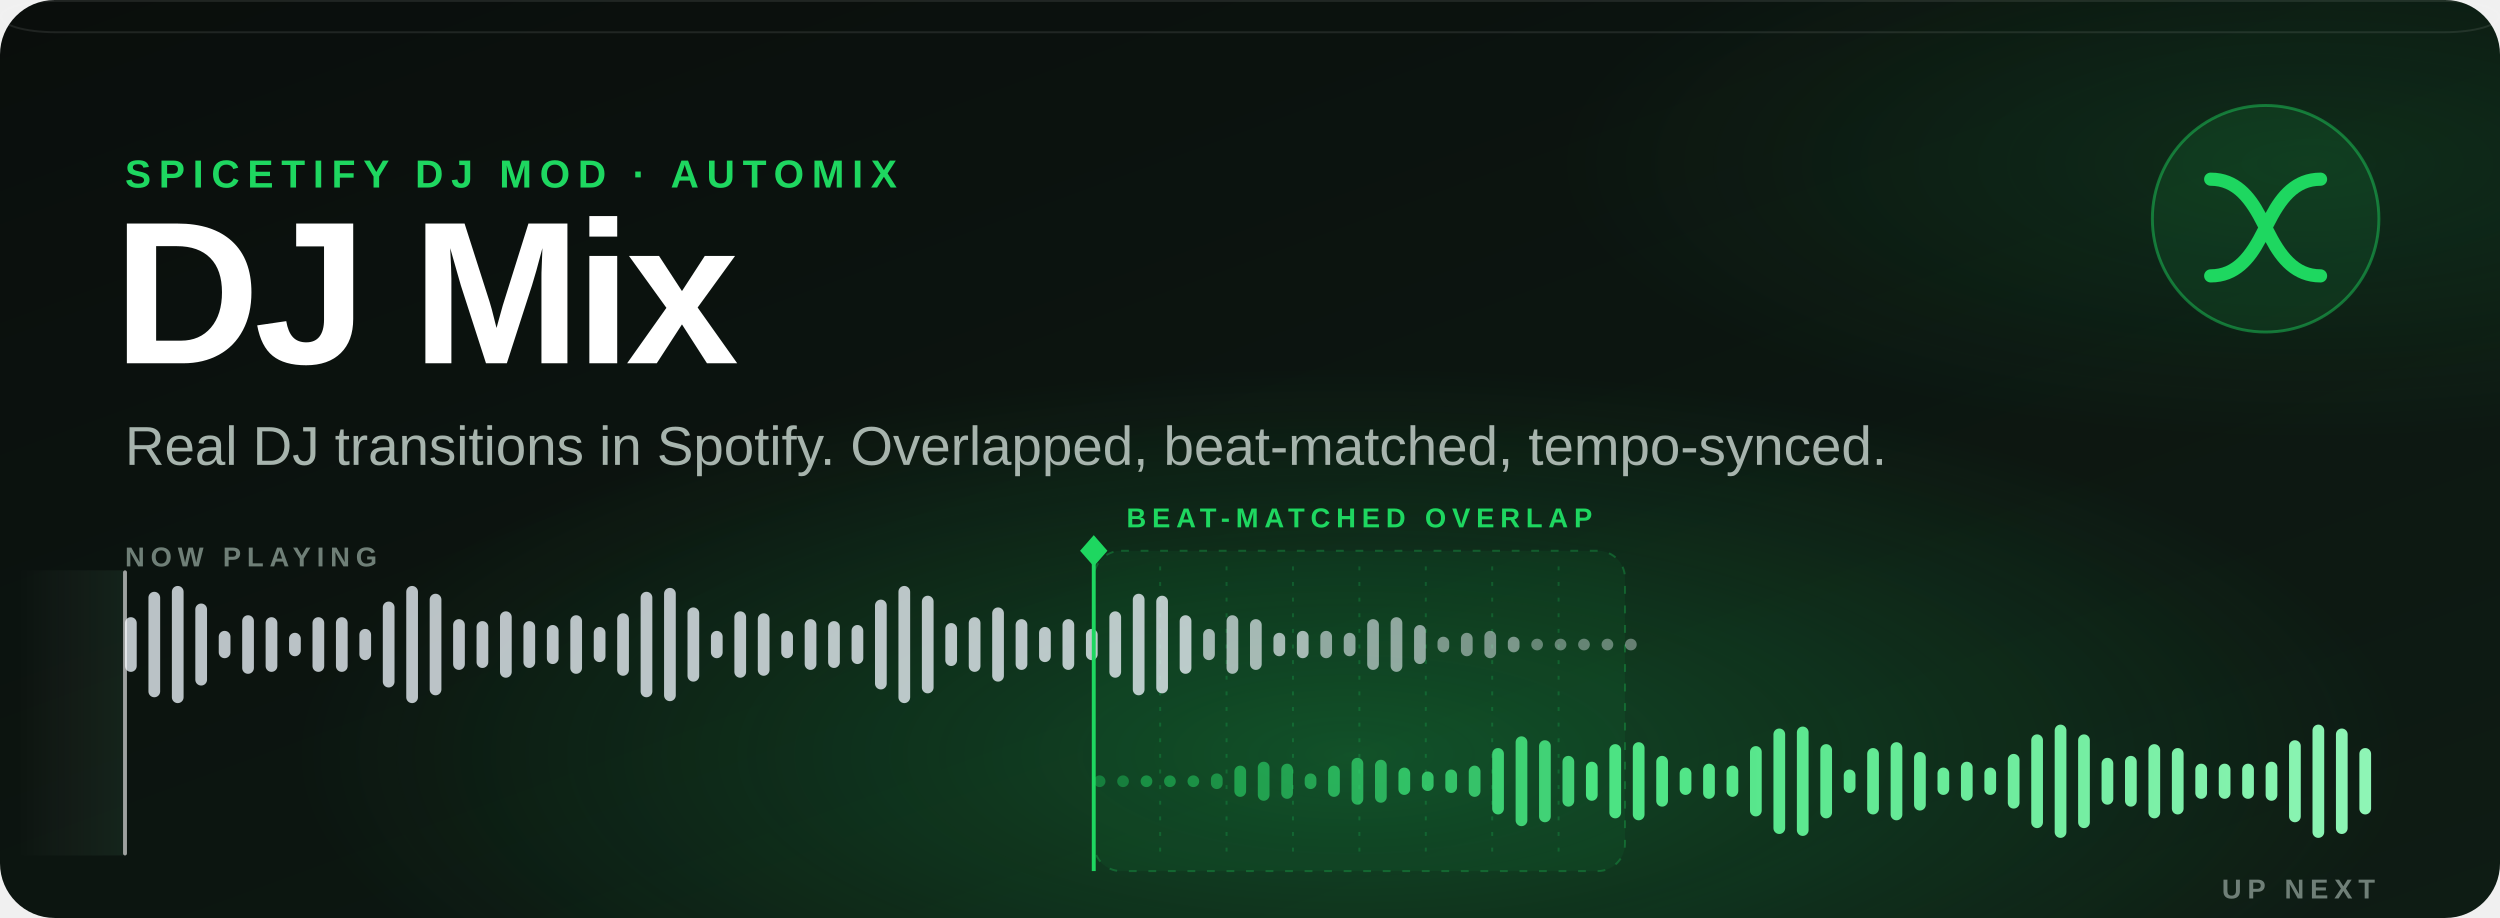
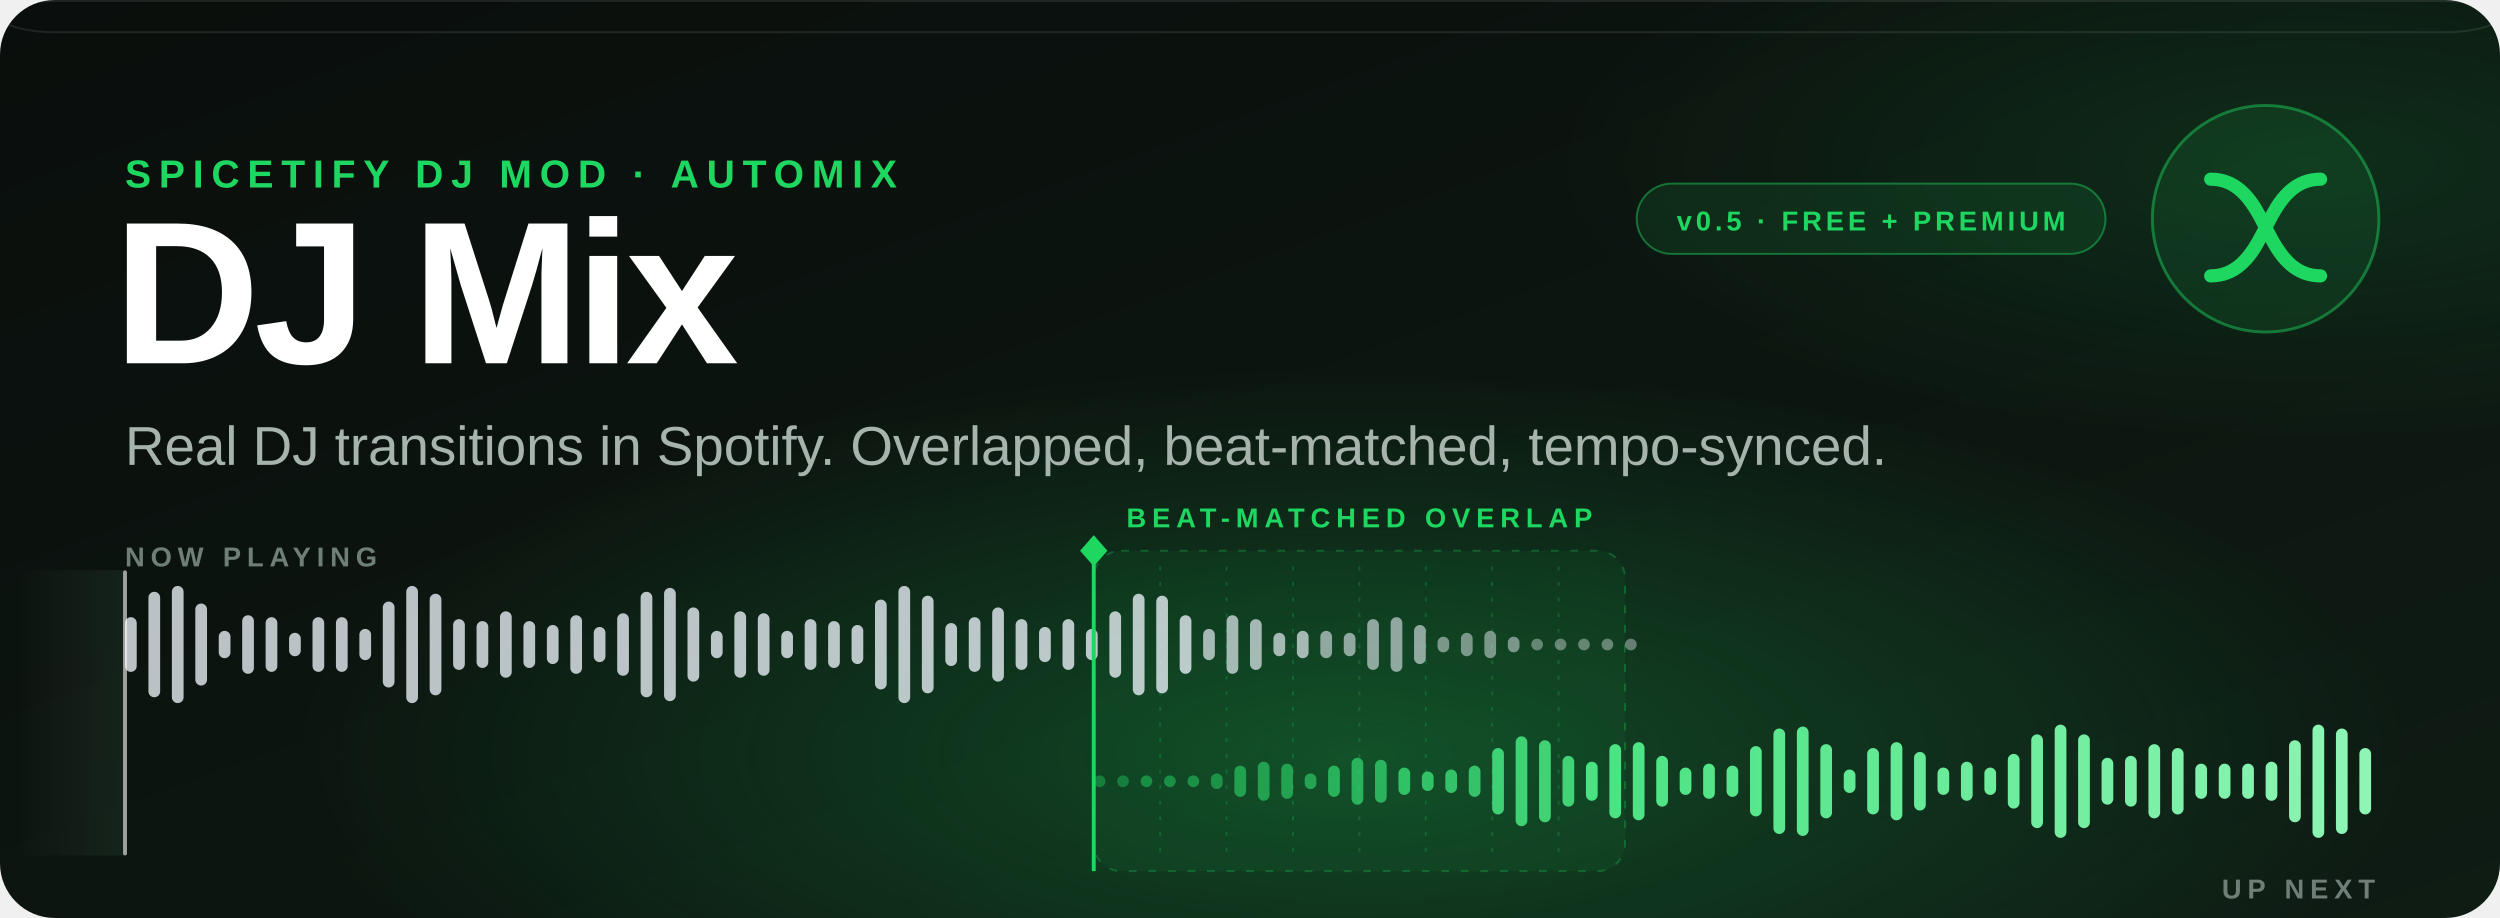
<svg xmlns="http://www.w3.org/2000/svg" width="1280" height="470" viewBox="0 0 1280 470" role="img" aria-label="DJ Mix: real DJ transitions in Spotify, overlapped, beat-matched and tempo-synced">
  <defs>
    <linearGradient id="bg" x1="0" y1="0" x2="1" y2="1">
      <stop offset="0" stop-color="#0a0e0c" />
      <stop offset="1" stop-color="#0e1c14" />
    </linearGradient>
    <radialGradient id="glow" cx="0.54" cy="0.82" r="0.42">
      <stop offset="0" stop-color="#1ed760" stop-opacity="0.26" />
      <stop offset="1" stop-color="#1ed760" stop-opacity="0" />
    </radialGradient>
    <radialGradient id="glow2" cx="0.92" cy="0.18" r="0.3">
      <stop offset="0" stop-color="#1ed760" stop-opacity="0.12" />
      <stop offset="1" stop-color="#1ed760" stop-opacity="0" />
    </radialGradient>
    <linearGradient id="gb" gradientUnits="userSpaceOnUse" x1="560" y1="0" x2="1216" y2="0">
      <stop offset="0" stop-color="#1ed760" />
      <stop offset="1" stop-color="#8ff5b6" />
    </linearGradient>
    <clipPath id="card">
      <rect width="1280" height="470" rx="28" />
    </clipPath>
    <linearGradient id="ph" x1="0" x2="1">
      <stop offset="0" stop-color="#ffffff" stop-opacity="0" />
      <stop offset="1" stop-color="#8ff5b6" stop-opacity="1" />
    </linearGradient>
  </defs>
  <style>
  .b { transform-box: fill-box; transform-origin: 50% 50%; animation: beat 0.5s ease-in-out infinite alternate; }
  .b1 { animation-delay: -0.1s; } .b2 { animation-delay: -0.2s; } .b3 { animation-delay: -0.3s; } .b4 { animation-delay: -0.4s; }
  @keyframes beat { from { transform: scaleY(1); } to { transform: scaleY(0.62); } }
  .sweep { animation: sweep 9s linear infinite; }
  @keyframes sweep { from { transform: translateX(0); } to { transform: translateX(1152px); } }
  .zone { animation: zone 1s ease-in-out infinite alternate; }
  @keyframes zone { from { fill-opacity: 0.04; } to { fill-opacity: 0.11; } }
  .dot { animation: dot 1s ease-in-out infinite alternate; }
  @keyframes dot { from { opacity: 0.55; } to { opacity: 1; } }
  @media (prefers-reduced-motion: reduce) { .b, .zone, .dot { animation: none; } .sweep { display: none; } }
</style>
  <g clip-path="url(#card)">
    <rect width="1280" height="470" fill="url(#bg)" />
    <rect width="1280" height="470" fill="url(#glow)" />
    <rect width="1280" height="470" fill="url(#glow2)" />
    <rect x="560" y="282" width="272" height="164" rx="14" fill="#1ed760" fill-opacity="0.06" class="zone" stroke="#1ed760" stroke-opacity="0.28" stroke-dasharray="4 6" />
    <line x1="594" y1="290" x2="594" y2="438" stroke="#1ed760" stroke-opacity="0.22" stroke-dasharray="2 6" />
    <line x1="628" y1="290" x2="628" y2="438" stroke="#1ed760" stroke-opacity="0.22" stroke-dasharray="2 6" />
    <line x1="662" y1="290" x2="662" y2="438" stroke="#1ed760" stroke-opacity="0.22" stroke-dasharray="2 6" />
    <line x1="696" y1="290" x2="696" y2="438" stroke="#1ed760" stroke-opacity="0.22" stroke-dasharray="2 6" />
    <line x1="730" y1="290" x2="730" y2="438" stroke="#1ed760" stroke-opacity="0.22" stroke-dasharray="2 6" />
    <line x1="764" y1="290" x2="764" y2="438" stroke="#1ed760" stroke-opacity="0.22" stroke-dasharray="2 6" />
    <line x1="798" y1="290" x2="798" y2="438" stroke="#1ed760" stroke-opacity="0.22" stroke-dasharray="2 6" />
    <rect class="b b0" x="64" y="316" width="6" height="28" rx="3" fill="#e6edf3" fill-opacity="0.8" />
    <rect class="b b1" x="76" y="303" width="6" height="54" rx="3" fill="#e6edf3" fill-opacity="0.8" />
    <rect class="b b2" x="88" y="300" width="6" height="60" rx="3" fill="#e6edf3" fill-opacity="0.8" />
    <rect class="b b3" x="100" y="309" width="6" height="42" rx="3" fill="#e6edf3" fill-opacity="0.8" />
    <rect class="b b4" x="112" y="323" width="6" height="14" rx="3" fill="#e6edf3" fill-opacity="0.8" />
    <rect class="b b0" x="124" y="315" width="6" height="30" rx="3" fill="#e6edf3" fill-opacity="0.8" />
    <rect class="b b1" x="136" y="316" width="6" height="28" rx="3" fill="#e6edf3" fill-opacity="0.8" />
    <rect class="b b2" x="148" y="324" width="6" height="12" rx="3" fill="#e6edf3" fill-opacity="0.8" />
    <rect class="b b3" x="160" y="316" width="6" height="28" rx="3" fill="#e6edf3" fill-opacity="0.8" />
    <rect class="b b4" x="172" y="316" width="6" height="28" rx="3" fill="#e6edf3" fill-opacity="0.8" />
    <rect class="b b0" x="184" y="322" width="6" height="16" rx="3" fill="#e6edf3" fill-opacity="0.8" />
    <rect class="b b1" x="196" y="308" width="6" height="44" rx="3" fill="#e6edf3" fill-opacity="0.8" />
    <rect class="b b2" x="208" y="300" width="6" height="60" rx="3" fill="#e6edf3" fill-opacity="0.8" />
    <rect class="b b3" x="220" y="304" width="6" height="52" rx="3" fill="#e6edf3" fill-opacity="0.8" />
    <rect class="b b4" x="232" y="317" width="6" height="26" rx="3" fill="#e6edf3" fill-opacity="0.8" />
    <rect class="b b0" x="244" y="318" width="6" height="24" rx="3" fill="#e6edf3" fill-opacity="0.8" />
    <rect class="b b1" x="256" y="313" width="6" height="34" rx="3" fill="#e6edf3" fill-opacity="0.8" />
    <rect class="b b2" x="268" y="318" width="6" height="24" rx="3" fill="#e6edf3" fill-opacity="0.8" />
    <rect class="b b3" x="280" y="320" width="6" height="20" rx="3" fill="#e6edf3" fill-opacity="0.8" />
    <rect class="b b4" x="292" y="315" width="6" height="30" rx="3" fill="#e6edf3" fill-opacity="0.8" />
    <rect class="b b0" x="304" y="321" width="6" height="18" rx="3" fill="#e6edf3" fill-opacity="0.8" />
    <rect class="b b1" x="316" y="314" width="6" height="32" rx="3" fill="#e6edf3" fill-opacity="0.8" />
    <rect class="b b2" x="328" y="303" width="6" height="54" rx="3" fill="#e6edf3" fill-opacity="0.8" />
    <rect class="b b3" x="340" y="301" width="6" height="58" rx="3" fill="#e6edf3" fill-opacity="0.8" />
    <rect class="b b4" x="352" y="311" width="6" height="38" rx="3" fill="#e6edf3" fill-opacity="0.8" />
    <rect class="b b0" x="364" y="323" width="6" height="14" rx="3" fill="#e6edf3" fill-opacity="0.8" />
    <rect class="b b1" x="376" y="313" width="6" height="34" rx="3" fill="#e6edf3" fill-opacity="0.8" />
    <rect class="b b2" x="388" y="314" width="6" height="32" rx="3" fill="#e6edf3" fill-opacity="0.8" />
    <rect class="b b3" x="400" y="323" width="6" height="14" rx="3" fill="#e6edf3" fill-opacity="0.8" />
    <rect class="b b4" x="412" y="317" width="6" height="26" rx="3" fill="#e6edf3" fill-opacity="0.8" />
    <rect class="b b0" x="424" y="318" width="6" height="24" rx="3" fill="#e6edf3" fill-opacity="0.8" />
    <rect class="b b1" x="436" y="320" width="6" height="20" rx="3" fill="#e6edf3" fill-opacity="0.8" />
    <rect class="b b2" x="448" y="307" width="6" height="46" rx="3" fill="#e6edf3" fill-opacity="0.8" />
    <rect class="b b3" x="460" y="300" width="6" height="60" rx="3" fill="#e6edf3" fill-opacity="0.8" />
    <rect class="b b4" x="472" y="305" width="6" height="50" rx="3" fill="#e6edf3" fill-opacity="0.8" />
    <rect class="b b0" x="484" y="319" width="6" height="22" rx="3" fill="#e6edf3" fill-opacity="0.8" />
    <rect class="b b1" x="496" y="316" width="6" height="28" rx="3" fill="#e6edf3" fill-opacity="0.8" />
    <rect class="b b2" x="508" y="311" width="6" height="38" rx="3" fill="#e6edf3" fill-opacity="0.8" />
    <rect class="b b3" x="520" y="317" width="6" height="26" rx="3" fill="#e6edf3" fill-opacity="0.8" />
    <rect class="b b4" x="532" y="321" width="6" height="18" rx="3" fill="#e6edf3" fill-opacity="0.8" />
    <rect class="b b0" x="544" y="317" width="6" height="26" rx="3" fill="#e6edf3" fill-opacity="0.8" />
    <rect class="b b1" x="556" y="322" width="6" height="16" rx="3" fill="#e6edf3" fill-opacity="0.8" />
    <rect class="b b2" x="568" y="313" width="6" height="34" rx="3" fill="#e6edf3" fill-opacity="0.8" />
    <rect class="b b3" x="580" y="304" width="6" height="52" rx="3" fill="#e6edf3" fill-opacity="0.8" />
    <rect class="b b4" x="592" y="305" width="6" height="50" rx="3" fill="#e6edf3" fill-opacity="0.8" />
    <rect class="b b0" x="604" y="315" width="6" height="30" rx="3" fill="#e6edf3" fill-opacity="0.8" />
    <rect class="b b1" x="616" y="322" width="6" height="16" rx="3" fill="#e6edf3" fill-opacity="0.7" />
    <rect class="b b2" x="628" y="315" width="6" height="30" rx="3" fill="#e6edf3" fill-opacity="0.7" />
    <rect class="b b3" x="640" y="317" width="6" height="26" rx="3" fill="#e6edf3" fill-opacity="0.7" />
    <rect class="b b4" x="652" y="324" width="6" height="12" rx="3" fill="#e6edf3" fill-opacity="0.7" />
    <rect class="b b0" x="664" y="323" width="6" height="14" rx="3" fill="#e6edf3" fill-opacity="0.7" />
    <rect class="b b1" x="676" y="323" width="6" height="14" rx="3" fill="#e6edf3" fill-opacity="0.6" />
    <rect class="b b2" x="688" y="324" width="6" height="12" rx="3" fill="#e6edf3" fill-opacity="0.6" />
    <rect class="b b3" x="700" y="317" width="6" height="26" rx="3" fill="#e6edf3" fill-opacity="0.6" />
    <rect class="b b4" x="712" y="316" width="6" height="28" rx="3" fill="#e6edf3" fill-opacity="0.6" />
    <rect class="b b0" x="724" y="320" width="6" height="20" rx="3" fill="#e6edf3" fill-opacity="0.6" />
    <rect class="b b1" x="736" y="326" width="6" height="8" rx="3" fill="#e6edf3" fill-opacity="0.5" />
    <rect class="b b2" x="748" y="324" width="6" height="12" rx="3" fill="#e6edf3" fill-opacity="0.5" />
    <rect class="b b3" x="760" y="323" width="6" height="14" rx="3" fill="#e6edf3" fill-opacity="0.5" />
    <rect class="b b4" x="772" y="326" width="6" height="8" rx="3" fill="#e6edf3" fill-opacity="0.5" />
    <rect class="b b0" x="784" y="327" width="6" height="6" rx="3" fill="#e6edf3" fill-opacity="0.4" />
    <rect class="b b1" x="796" y="327" width="6" height="6" rx="3" fill="#e6edf3" fill-opacity="0.4" />
    <rect class="b b2" x="808" y="327" width="6" height="6" rx="3" fill="#e6edf3" fill-opacity="0.4" />
    <rect class="b b3" x="820" y="327" width="6" height="6" rx="3" fill="#e6edf3" fill-opacity="0.4" />
    <rect class="b b4" x="832" y="327" width="6" height="6" rx="3" fill="#e6edf3" fill-opacity="0.4" />
    <rect class="b b1.33333333333334" x="560" y="397" width="6" height="6" rx="3" fill="url(#gb)" fill-opacity="0.4" />
    <rect class="b b2.33333333333334" x="572" y="397" width="6" height="6" rx="3" fill="url(#gb)" fill-opacity="0.4" />
    <rect class="b b3.33333333333334" x="584" y="397" width="6" height="6" rx="3" fill="url(#gb)" fill-opacity="0.5" />
    <rect class="b b4.33333333333334" x="596" y="397" width="6" height="6" rx="3" fill="url(#gb)" fill-opacity="0.5" />
    <rect class="b b0.333333333333336" x="608" y="397" width="6" height="6" rx="3" fill="url(#gb)" fill-opacity="0.5" />
    <rect class="b b1.33333333333334" x="620" y="396" width="6" height="8" rx="3" fill="url(#gb)" fill-opacity="0.5" />
    <rect class="b b2.33333333333334" x="632" y="392" width="6" height="16" rx="3" fill="url(#gb)" fill-opacity="0.6" />
    <rect class="b b3.33333333333334" x="644" y="390" width="6" height="20" rx="3" fill="url(#gb)" fill-opacity="0.6" />
    <rect class="b b4.33333333333334" x="656" y="391" width="6" height="18" rx="3" fill="url(#gb)" fill-opacity="0.6" />
    <rect class="b b0.333333333333336" x="668" y="396" width="6" height="8" rx="3" fill="url(#gb)" fill-opacity="0.6" />
    <rect class="b b1.33333333333334" x="680" y="392" width="6" height="16" rx="3" fill="url(#gb)" fill-opacity="0.7" />
    <rect class="b b2.33333333333334" x="692" y="388" width="6" height="24" rx="3" fill="url(#gb)" fill-opacity="0.7" />
    <rect class="b b3.33333333333334" x="704" y="389" width="6" height="22" rx="3" fill="url(#gb)" fill-opacity="0.7" />
    <rect class="b b4.33333333333334" x="716" y="393" width="6" height="14" rx="3" fill="url(#gb)" fill-opacity="0.8" />
    <rect class="b b0.333333333333336" x="728" y="395" width="6" height="10" rx="3" fill="url(#gb)" fill-opacity="0.8" />
    <rect class="b b1.33333333333334" x="740" y="394" width="6" height="12" rx="3" fill="url(#gb)" fill-opacity="0.8" />
    <rect class="b b2.33333333333334" x="752" y="392" width="6" height="16" rx="3" fill="url(#gb)" fill-opacity="0.8" />
    <rect class="b b3.33333333333334" x="764" y="383" width="6" height="34" rx="3" fill="url(#gb)" fill-opacity="0.9" />
    <rect class="b b4.33333333333334" x="776" y="377" width="6" height="46" rx="3" fill="url(#gb)" fill-opacity="0.9" />
    <rect class="b b0.333333333333336" x="788" y="379" width="6" height="42" rx="3" fill="url(#gb)" fill-opacity="0.9" />
    <rect class="b b1.33333333333334" x="800" y="387" width="6" height="26" rx="3" fill="url(#gb)" fill-opacity="0.9" />
    <rect class="b b2.33333333333334" x="812" y="390" width="6" height="20" rx="3" fill="url(#gb)" fill-opacity="1" />
    <rect class="b b3.33333333333334" x="824" y="381" width="6" height="38" rx="3" fill="url(#gb)" fill-opacity="1" />
    <rect class="b b4.33333333333333" x="836" y="380" width="6" height="40" rx="3" fill="url(#gb)" fill-opacity="1" />
    <rect class="b b0.333333333333329" x="848" y="387" width="6" height="26" rx="3" fill="url(#gb)" fill-opacity="1" />
    <rect class="b b1.33333333333333" x="860" y="393" width="6" height="14" rx="3" fill="url(#gb)" fill-opacity="1" />
    <rect class="b b2.33333333333333" x="872" y="391" width="6" height="18" rx="3" fill="url(#gb)" fill-opacity="1" />
    <rect class="b b3.33333333333333" x="884" y="392" width="6" height="16" rx="3" fill="url(#gb)" fill-opacity="1" />
    <rect class="b b4.33333333333333" x="896" y="382" width="6" height="36" rx="3" fill="url(#gb)" fill-opacity="1" />
    <rect class="b b0.333333333333329" x="908" y="373" width="6" height="54" rx="3" fill="url(#gb)" fill-opacity="1" />
    <rect class="b b1.33333333333333" x="920" y="372" width="6" height="56" rx="3" fill="url(#gb)" fill-opacity="1" />
    <rect class="b b2.33333333333333" x="932" y="381" width="6" height="38" rx="3" fill="url(#gb)" fill-opacity="1" />
    <rect class="b b3.33333333333333" x="944" y="394" width="6" height="12" rx="3" fill="url(#gb)" fill-opacity="1" />
    <rect class="b b4.33333333333333" x="956" y="383" width="6" height="34" rx="3" fill="url(#gb)" fill-opacity="1" />
    <rect class="b b0.333333333333329" x="968" y="380" width="6" height="40" rx="3" fill="url(#gb)" fill-opacity="1" />
    <rect class="b b1.33333333333333" x="980" y="385" width="6" height="30" rx="3" fill="url(#gb)" fill-opacity="1" />
    <rect class="b b2.33333333333333" x="992" y="393" width="6" height="14" rx="3" fill="url(#gb)" fill-opacity="1" />
    <rect class="b b3.33333333333333" x="1004" y="390" width="6" height="20" rx="3" fill="url(#gb)" fill-opacity="1" />
    <rect class="b b4.33333333333333" x="1016" y="393" width="6" height="14" rx="3" fill="url(#gb)" fill-opacity="1" />
    <rect class="b b0.333333333333329" x="1028" y="386" width="6" height="28" rx="3" fill="url(#gb)" fill-opacity="1" />
    <rect class="b b1.33333333333333" x="1040" y="376" width="6" height="48" rx="3" fill="url(#gb)" fill-opacity="1" />
    <rect class="b b2.33333333333333" x="1052" y="371" width="6" height="58" rx="3" fill="url(#gb)" fill-opacity="1" />
    <rect class="b b3.33333333333333" x="1064" y="376" width="6" height="48" rx="3" fill="url(#gb)" fill-opacity="1" />
    <rect class="b b4.33333333333333" x="1076" y="388" width="6" height="24" rx="3" fill="url(#gb)" fill-opacity="1" />
    <rect class="b b0.333333333333329" x="1088" y="387" width="6" height="26" rx="3" fill="url(#gb)" fill-opacity="1" />
    <rect class="b b1.33333333333333" x="1100" y="381" width="6" height="38" rx="3" fill="url(#gb)" fill-opacity="1" />
    <rect class="b b2.33333333333333" x="1112" y="383" width="6" height="34" rx="3" fill="url(#gb)" fill-opacity="1" />
    <rect class="b b3.33333333333333" x="1124" y="391" width="6" height="18" rx="3" fill="url(#gb)" fill-opacity="1" />
    <rect class="b b4.33333333333333" x="1136" y="391" width="6" height="18" rx="3" fill="url(#gb)" fill-opacity="1" />
    <rect class="b b0.333333333333329" x="1148" y="391" width="6" height="18" rx="3" fill="url(#gb)" fill-opacity="1" />
    <rect class="b b1.33333333333333" x="1160" y="390" width="6" height="20" rx="3" fill="url(#gb)" fill-opacity="1" />
    <rect class="b b2.33333333333333" x="1172" y="379" width="6" height="42" rx="3" fill="url(#gb)" fill-opacity="1" />
    <rect class="b b3.33333333333333" x="1184" y="371" width="6" height="58" rx="3" fill="url(#gb)" fill-opacity="1" />
    <rect class="b b4.33333333333333" x="1196" y="373" width="6" height="54" rx="3" fill="url(#gb)" fill-opacity="1" />
    <rect class="b b0.333333333333329" x="1208" y="383" width="6" height="34" rx="3" fill="url(#gb)" fill-opacity="1" />
    <line x1="560" y1="282" x2="560" y2="446" stroke="#1ed760" stroke-width="2" />
    <path class="dot" d="M560 274 l7 8 l-7 8 l-7 -8 z" fill="#1ed760" />
    <g class="sweep">
      <rect x="9" y="292" width="54" height="146" fill="url(#ph)" opacity="0.07" />
      <rect x="63" y="292" width="2" height="146" rx="1" fill="#ffffff" opacity="0.6" />
    </g>
  </g>
  <rect x="0.5" y="0.5" width="1279" height="16" rx="28" fill="none" stroke="#ffffff" stroke-opacity="0.09" />
+   <rect x="838" y="94" width="240" height="36" rx="18" fill="#1ed760" fill-opacity="0.1" stroke="#1ed760" stroke-opacity="0.45" />
+   <text x="958" y="118" font-family="'Segoe UI', -apple-system, BlinkMacSystemFont, 'Helvetica Neue', Arial, sans-serif" font-size="14" font-weight="700" letter-spacing="2" fill="#1ed760" text-anchor="middle">v0.5 · FREE + PREMIUM</text>
  <circle cx="1160" cy="112" r="58" fill="#1ed760" fill-opacity="0.1" stroke="#1ed760" stroke-opacity="0.45" stroke-width="1.5" />
  <g transform="translate(1124 76) scale(4.5)" fill="#1ed760">
    <path d="M1 3.5a.75.75 0 0 1 .75-.75c3.2 0 5.03 2.27 6.25 4.6 1.22-2.33 3.05-4.6 6.25-4.6a.75.75 0 0 1 0 1.5c-2.53 0-3.97 1.9-5.4 4.75 1.43 2.85 2.87 4.75 5.4 4.75a.75.75 0 0 1 0 1.5c-3.2 0-5.03-2.27-6.25-4.6-1.22 2.33-3.05 4.6-6.25 4.6a.75.75 0 0 1 0-1.5c2.53 0 3.97-1.9 5.4-4.75C5.72 6.15 4.28 4.25 1.75 4.25A.75.75 0 0 1 1 3.5z" />
  </g>
  <g font-family="'Segoe UI', -apple-system, BlinkMacSystemFont, 'Helvetica Neue', Arial, sans-serif">
    <text x="64" y="96" font-size="20" font-weight="700" letter-spacing="4" fill="#1ed760">SPICETIFY DJ MOD · AUTOMIX</text>
    <text x="58" y="186" font-size="104" font-weight="800" letter-spacing="-3" fill="#ffffff">DJ Mix</text>
    <text x="64" y="238" font-size="28" fill="#a7b4ad">Real DJ transitions in Spotify. Overlapped, beat-matched, tempo-synced.</text>
    <text x="64" y="290" font-size="14" font-weight="700" letter-spacing="3" fill="#6f7f77">NOW PLAYING</text>
    <text x="696" y="270" font-size="14" font-weight="700" letter-spacing="3" fill="#1ed760" text-anchor="middle">BEAT-MATCHED OVERLAP</text>
    <text x="1216" y="460" font-size="14" font-weight="700" letter-spacing="3" fill="#6f7f77" text-anchor="end">UP NEXT</text>
  </g>
</svg>
